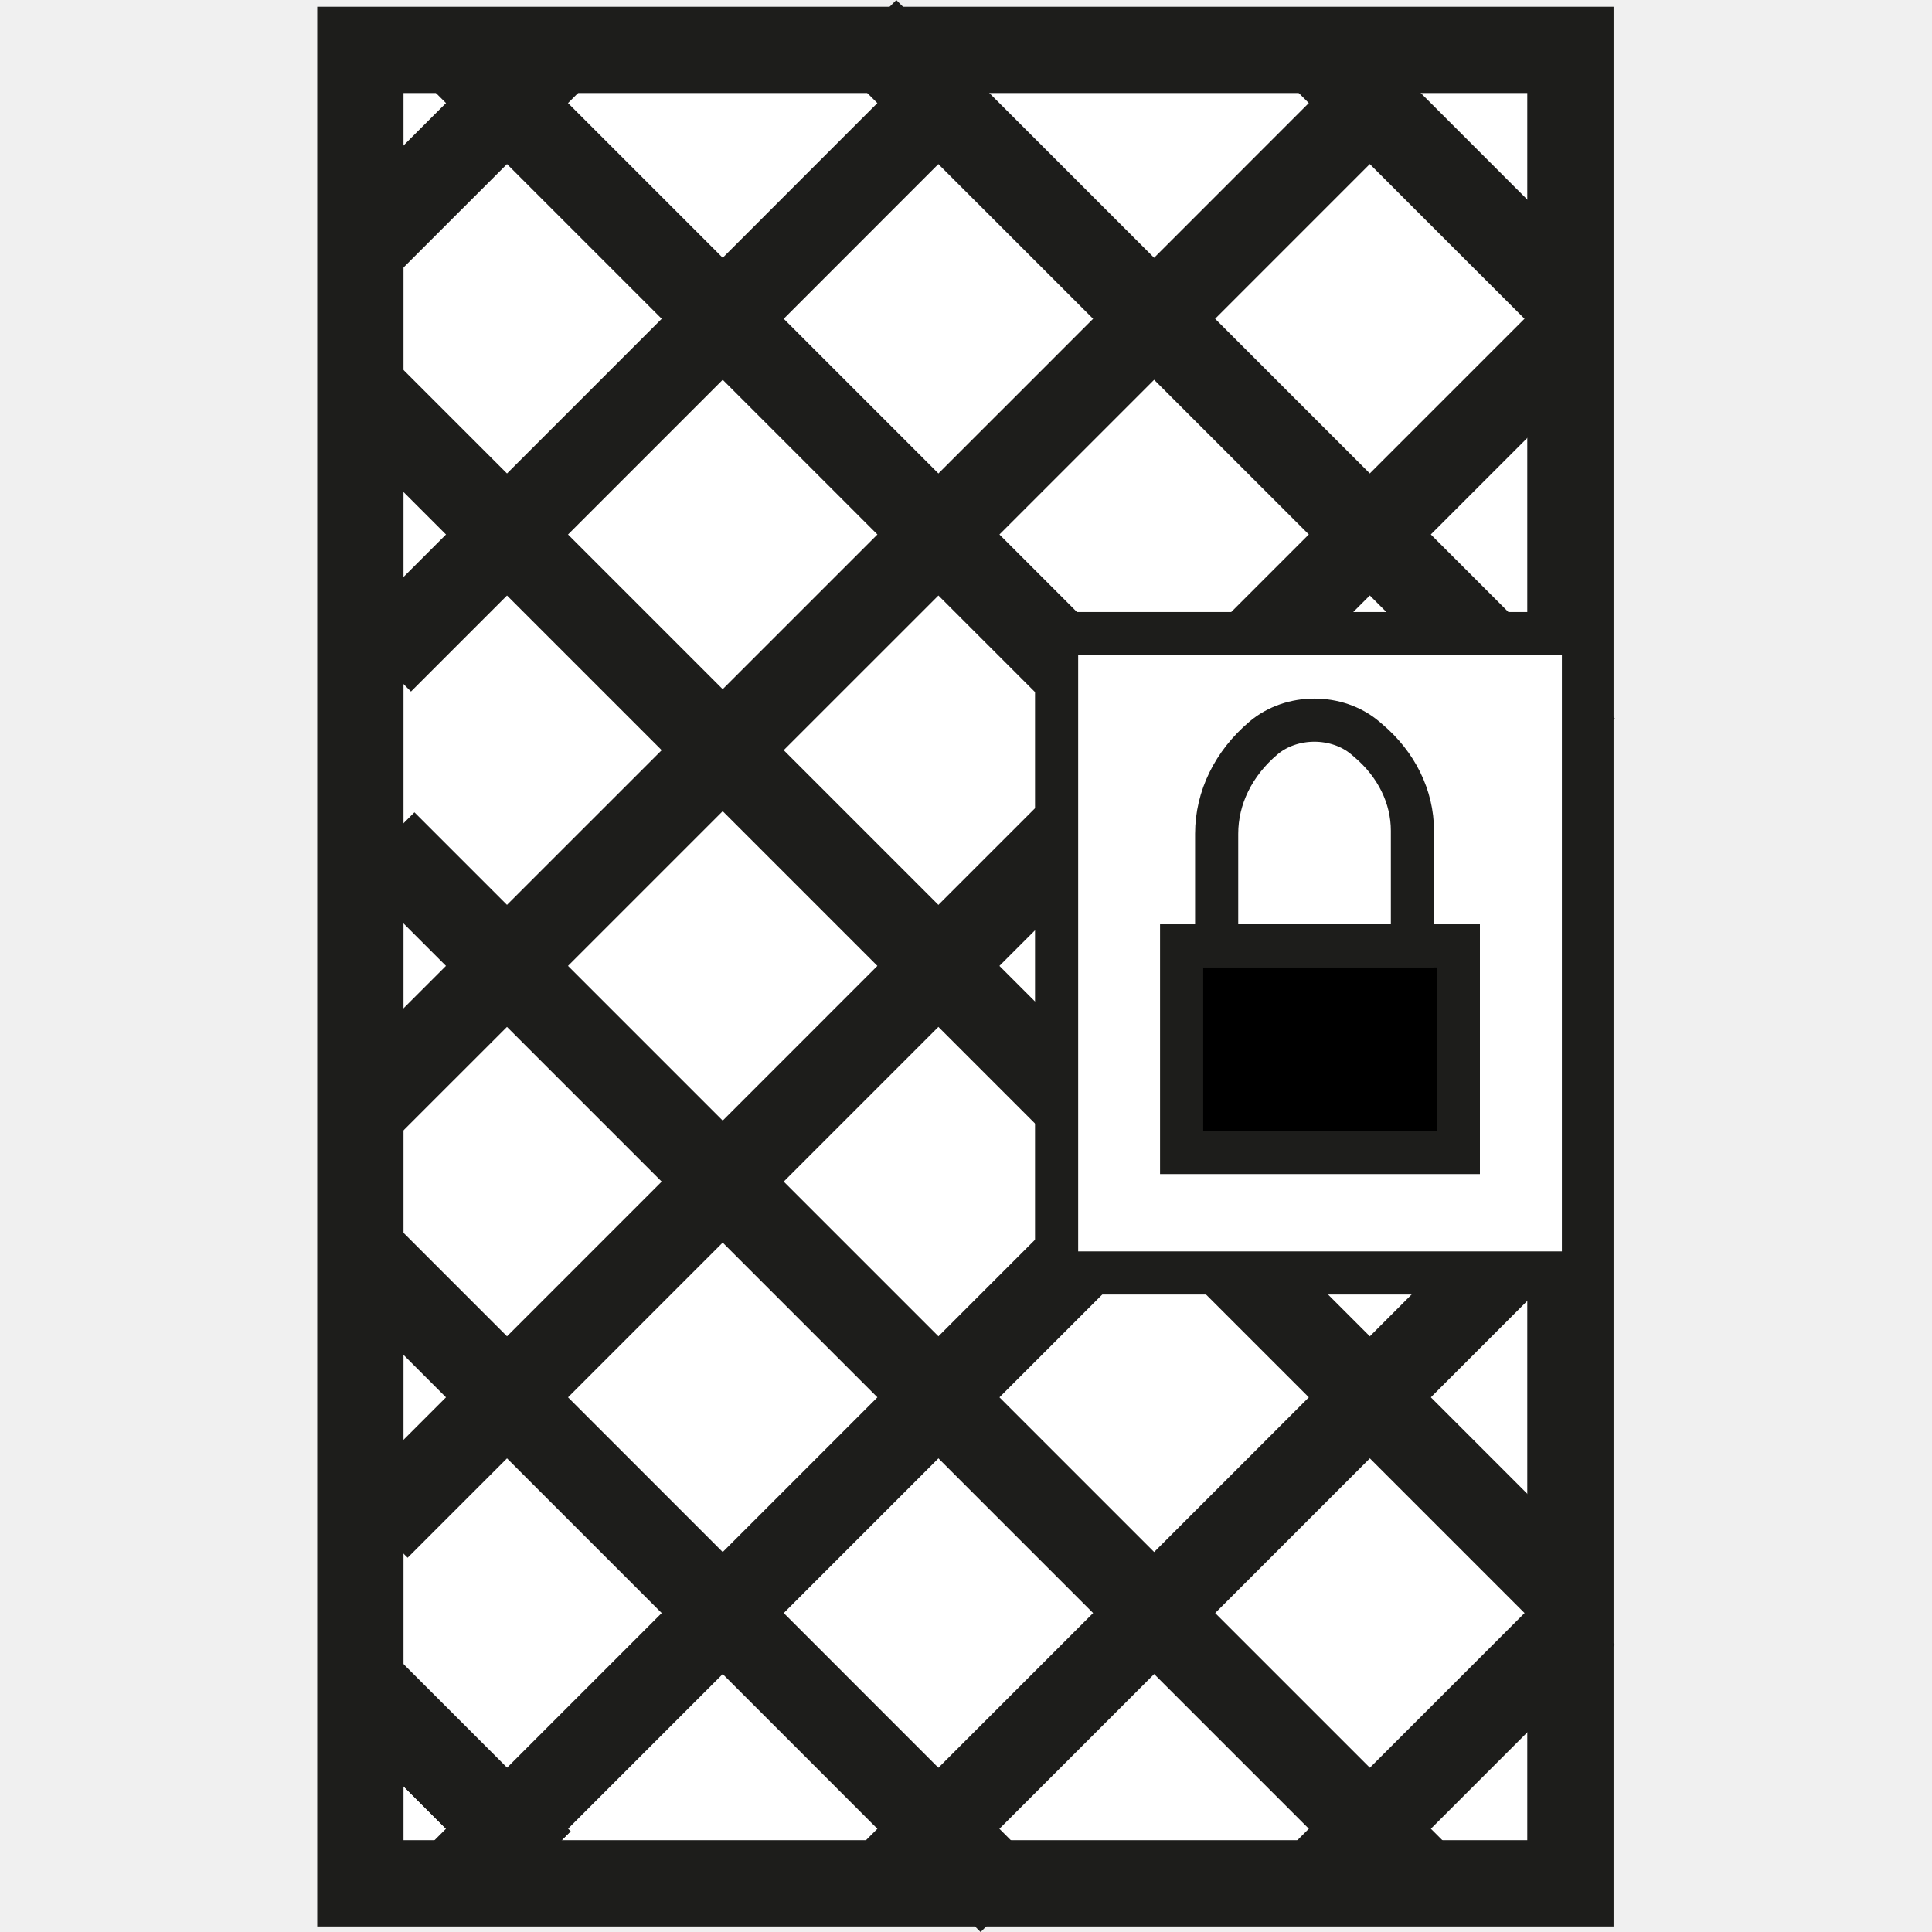
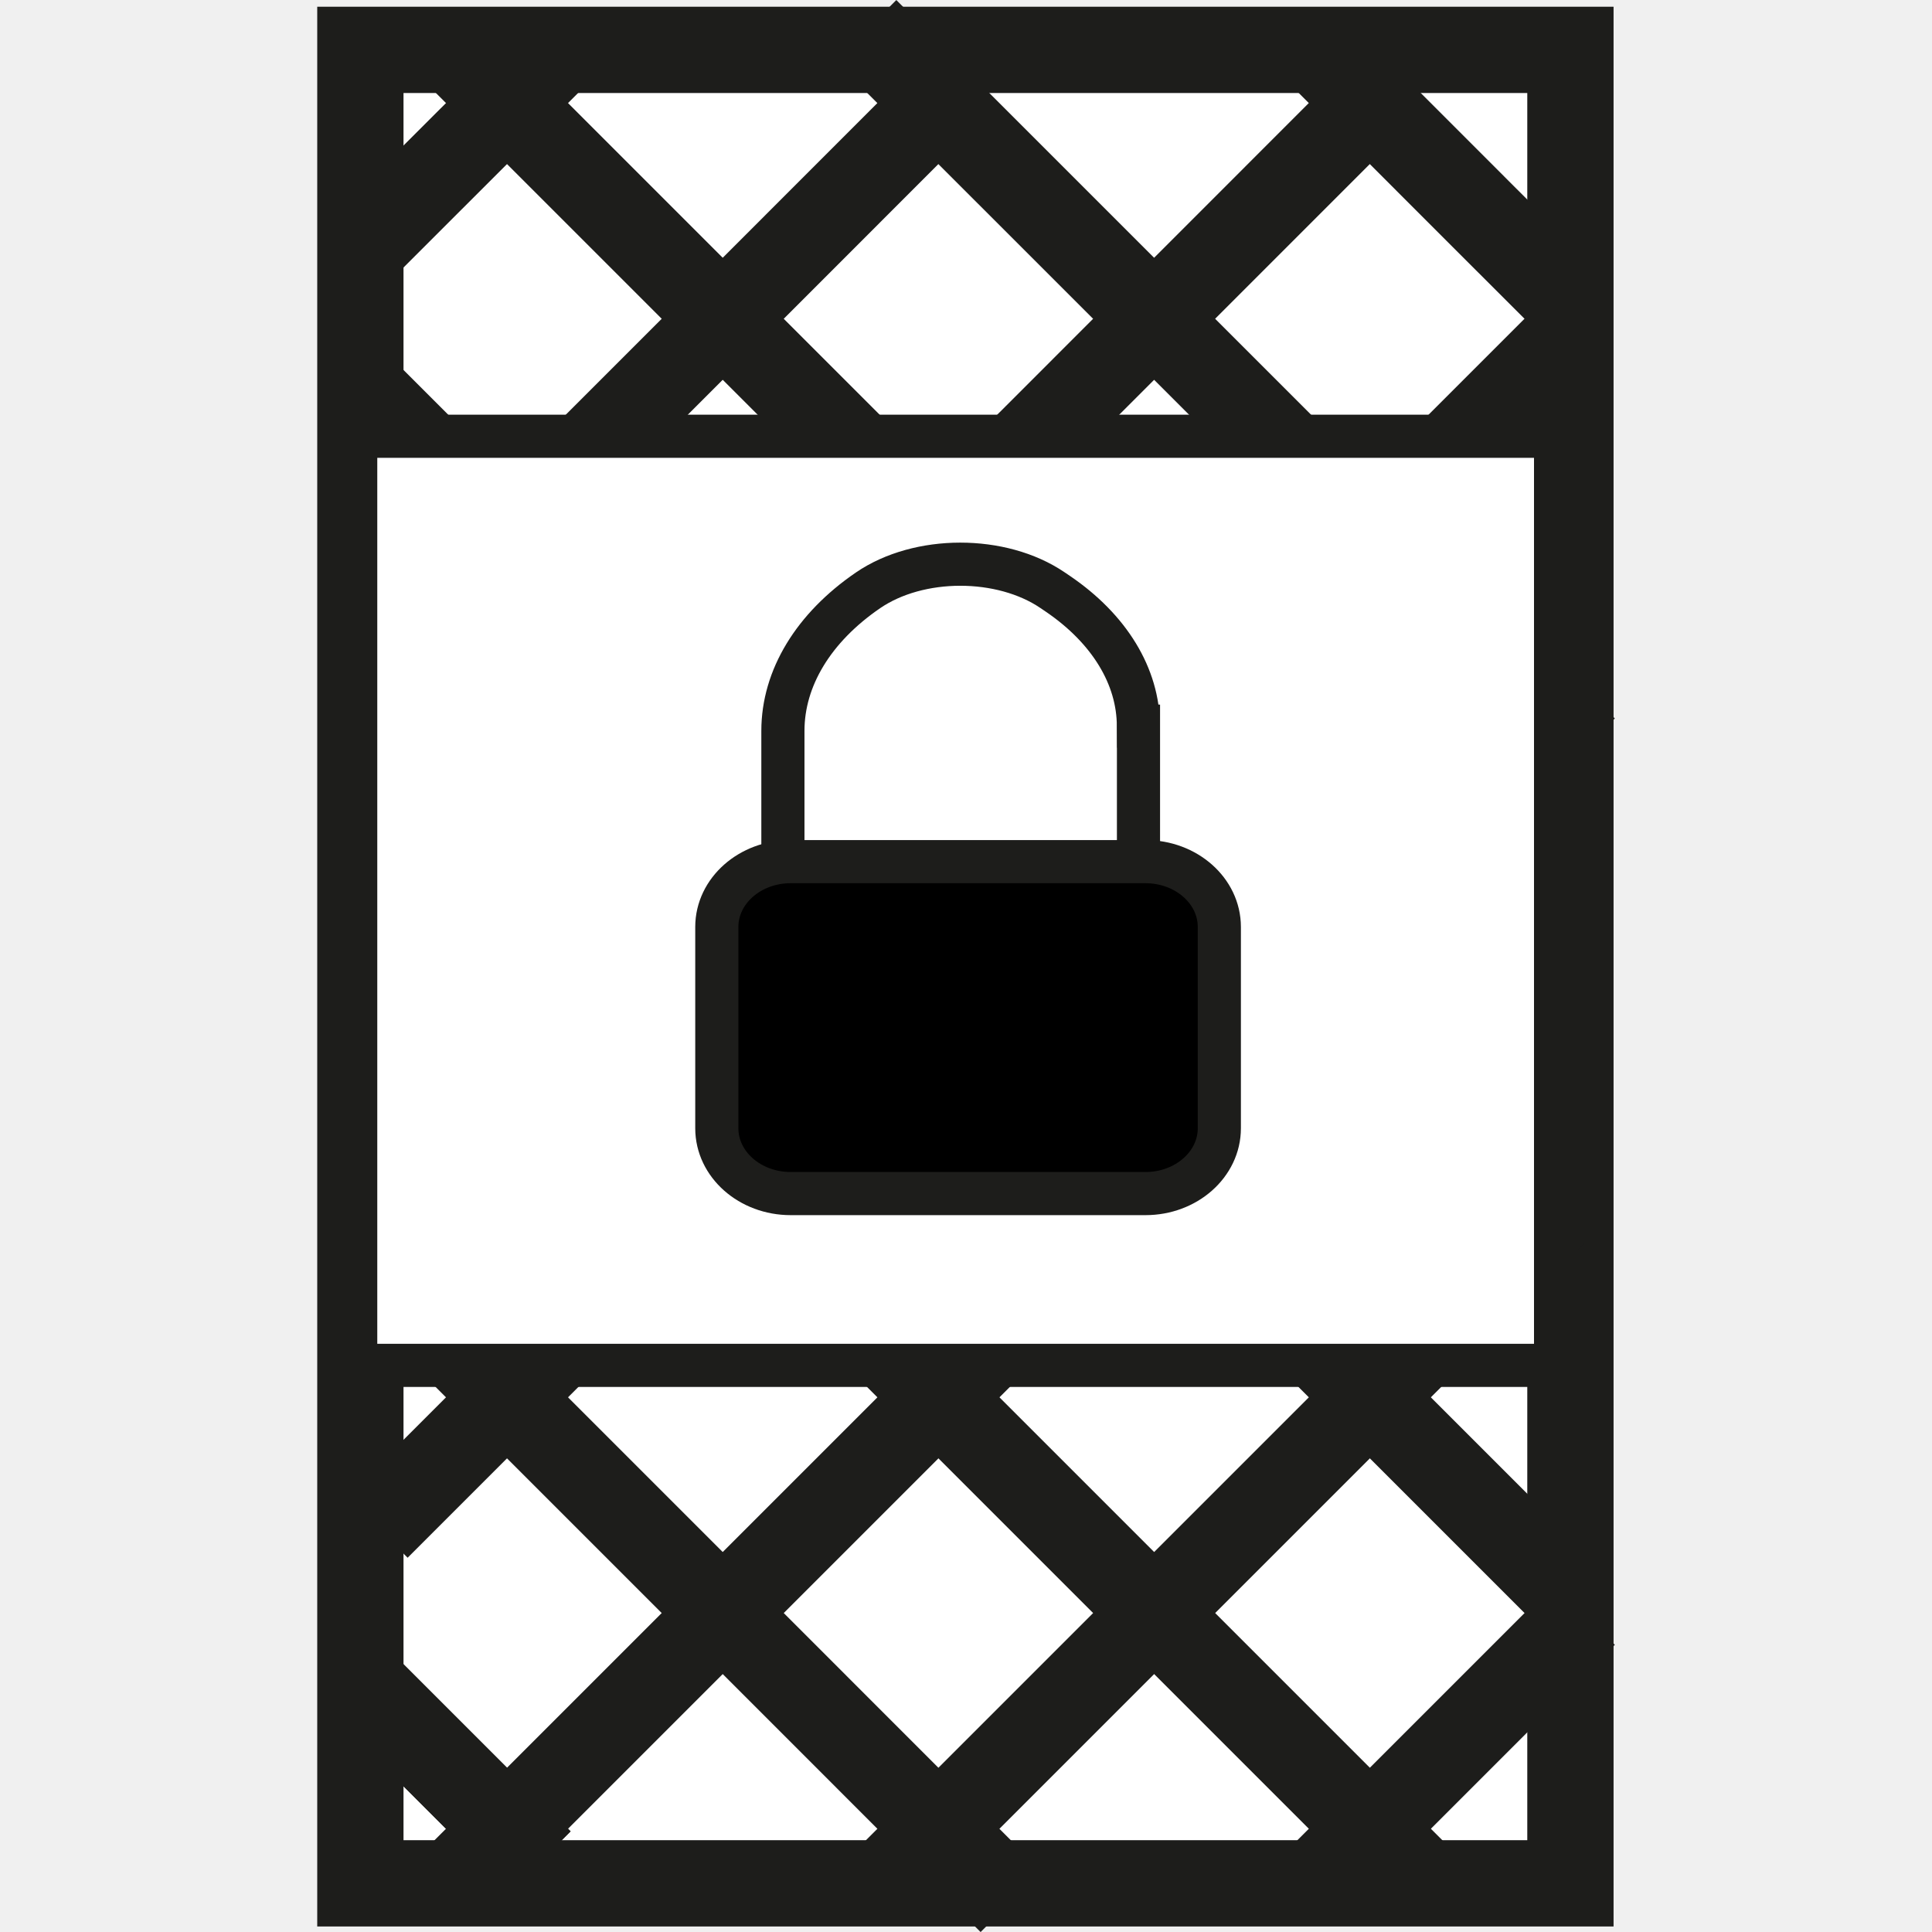
- <svg xmlns="http://www.w3.org/2000/svg" id="Capa_2" data-name="Capa 2" viewBox="0 0 150.38 223.91" width="64" height="64">
+ <svg xmlns="http://www.w3.org/2000/svg" id="Capa_2" data-name="Capa 2" width="64" height="64" viewBox="0 0 150.38 223.91">
  <defs>
    <style>
      .cls-1, .cls-2 {
        stroke-width: 5px;
      }

      .cls-1, .cls-2, .cls-3, .cls-4 {
        stroke: #1d1d1b;
        stroke-miterlimit: 10;
      }

      .cls-2, .cls-3 {
        fill: #fff;
      }

      .cls-3, .cls-4 {
        stroke-width: 10px;
      }

      .cls-4 {
        fill: none;
      }
    </style>
  </defs>
-   <g id="blocked_access" data-name="Capa 6">
+   <g id="blocked_access">
    <rect class="cls-3" x="5" y="5.78" width="140.24" height="212.49" />
    <polyline class="cls-4" points="5 194.95 19.21 209.16 25.83 215.78" />
    <polyline class="cls-4" points="5 194.95 19.21 209.16 25.83 215.78" />
    <polyline class="cls-4" points="4.46 144.41 56.29 196.24 80.42 220.38" />
    <polyline class="cls-4" points="7.73 97.68 90.37 180.32 128.85 218.8" />
    <polyline class="cls-4" points="6.22 46.17 101.07 141.02 145.24 185.19" />
    <polyline class="cls-4" points="16.22 6.17 103.34 93.29 143.91 133.86" />
    <polyline class="cls-4" points="63.58 3.54 120.39 60.34 146.85 86.8" />
    <polyline class="cls-4" points="116.22 6.17 135.11 25.07 143.91 33.86" />
    <polyline class="cls-4" points="4.46 29.47 20.63 13.31 28.16 5.78" />
    <polyline class="cls-4" points="7.33 76.61 53.26 30.68 74.64 9.29" />
    <polyline class="cls-4" points="5.81 128.12 86.89 47.05 124.64 9.29" />
    <polyline class="cls-4" points="6.94 177 100.39 83.54 143.91 40.02" />
    <polyline class="cls-4" points="16.94 217 103.57 130.37 143.91 90.02" />
    <polyline class="cls-4" points="65.23 218.71 118.65 165.29 143.52 140.41" />
    <polyline class="cls-4" points="114.38 219.56 136.53 197.41 146.85 187.09" />
-     <rect class="cls-2" x="85.69" y="73.43" width="61.06" height="74.1" />
-     <polygon class="cls-1" points="132.25 133.57 100.18 133.57 100.18 109.62 105.63 109.62 132.25 109.62 132.25 133.57" />
-     <path class="cls-2" d="m126.93,96.26v13.36h-22.69v-12.99c0-4.17,1.95-8.16,5.43-11.1h0c3.25-2.75,8.52-2.76,11.78-.01l.34.29c3.29,2.77,5.14,6.54,5.14,10.47Z" />
+     <rect class="cls-2" x="4.46" y="50.56" width="139.06" height="107.68" />
+     <path class="cls-2" d="m95.18,84.16v19.58h-41.21v-19.04c0-6.11,3.55-11.96,9.86-16.28h0c5.9-4.04,15.47-4.04,21.39-.02l.62.42c5.97,4.06,9.33,9.58,9.33,15.34Z" />
+     <path class="cls-1" d="m95.99,138.33h-41.12c-4.73,0-8.56-3.39-8.56-7.57v-23.33c0-4.18,3.83-7.57,8.56-7.57h41.12c4.73,0,8.56,3.39,8.56,7.57v23.33c0,4.18-3.83,7.57-8.56,7.57Z" />
  </g>
</svg>
